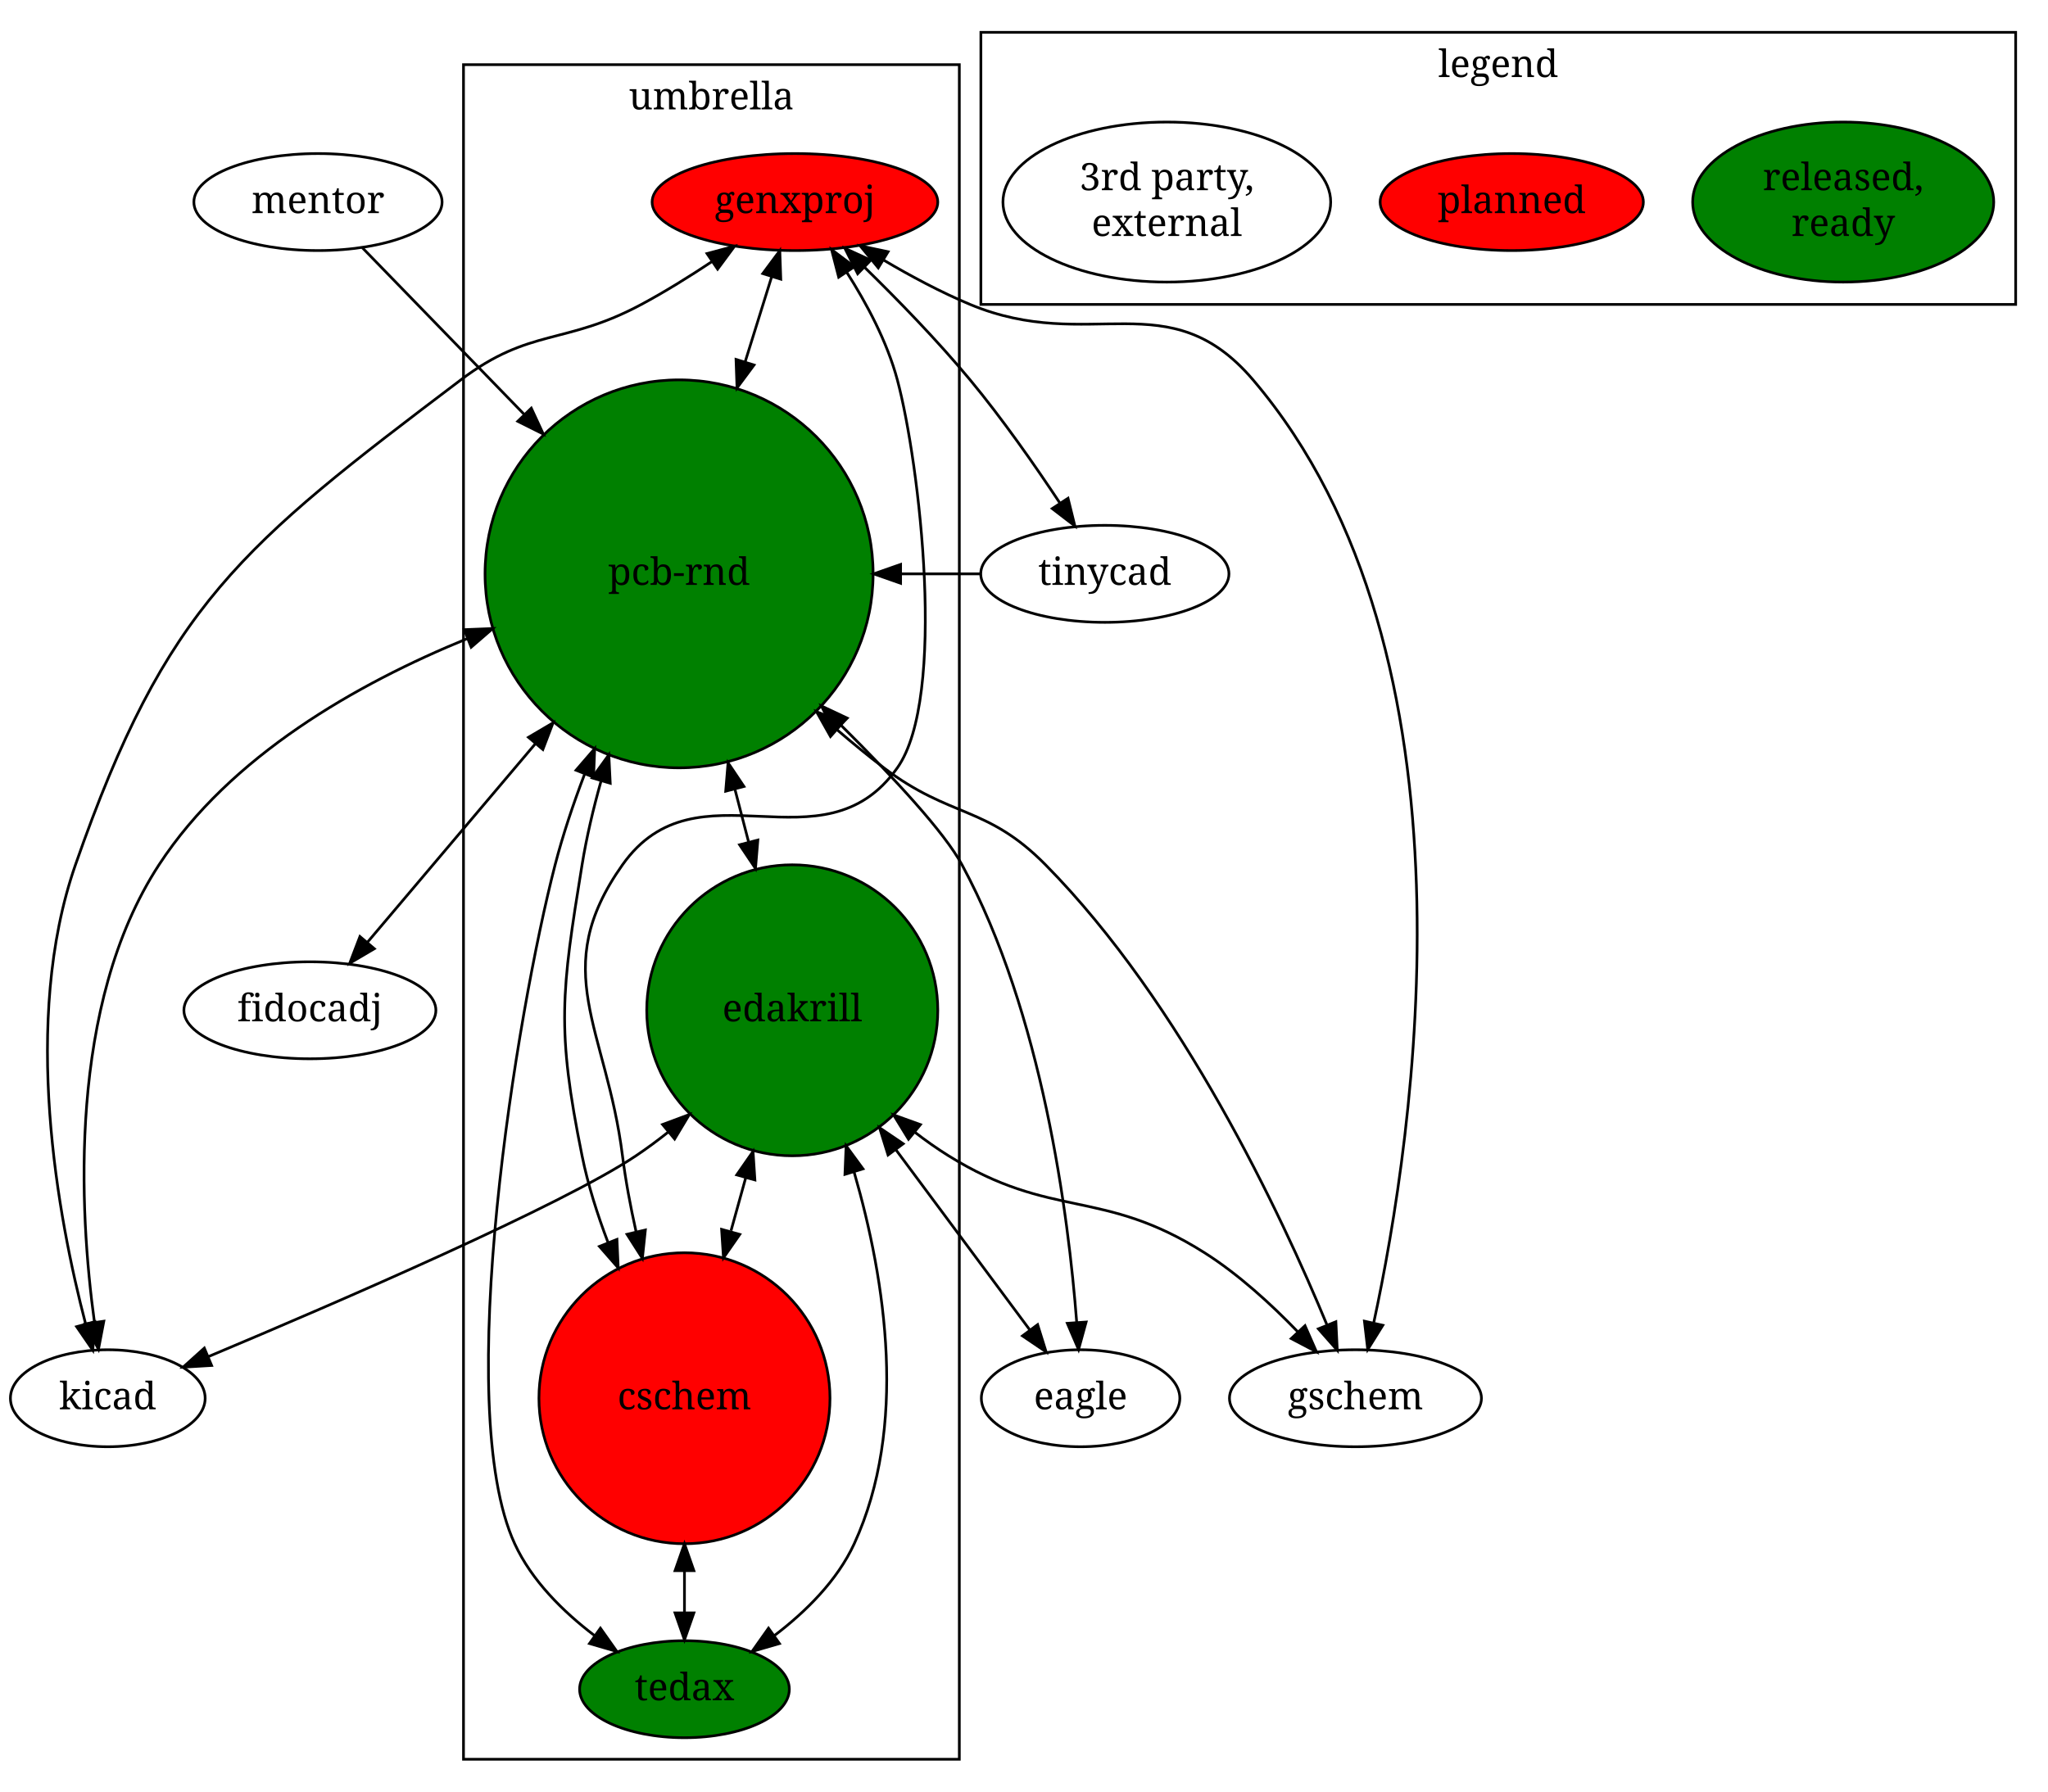
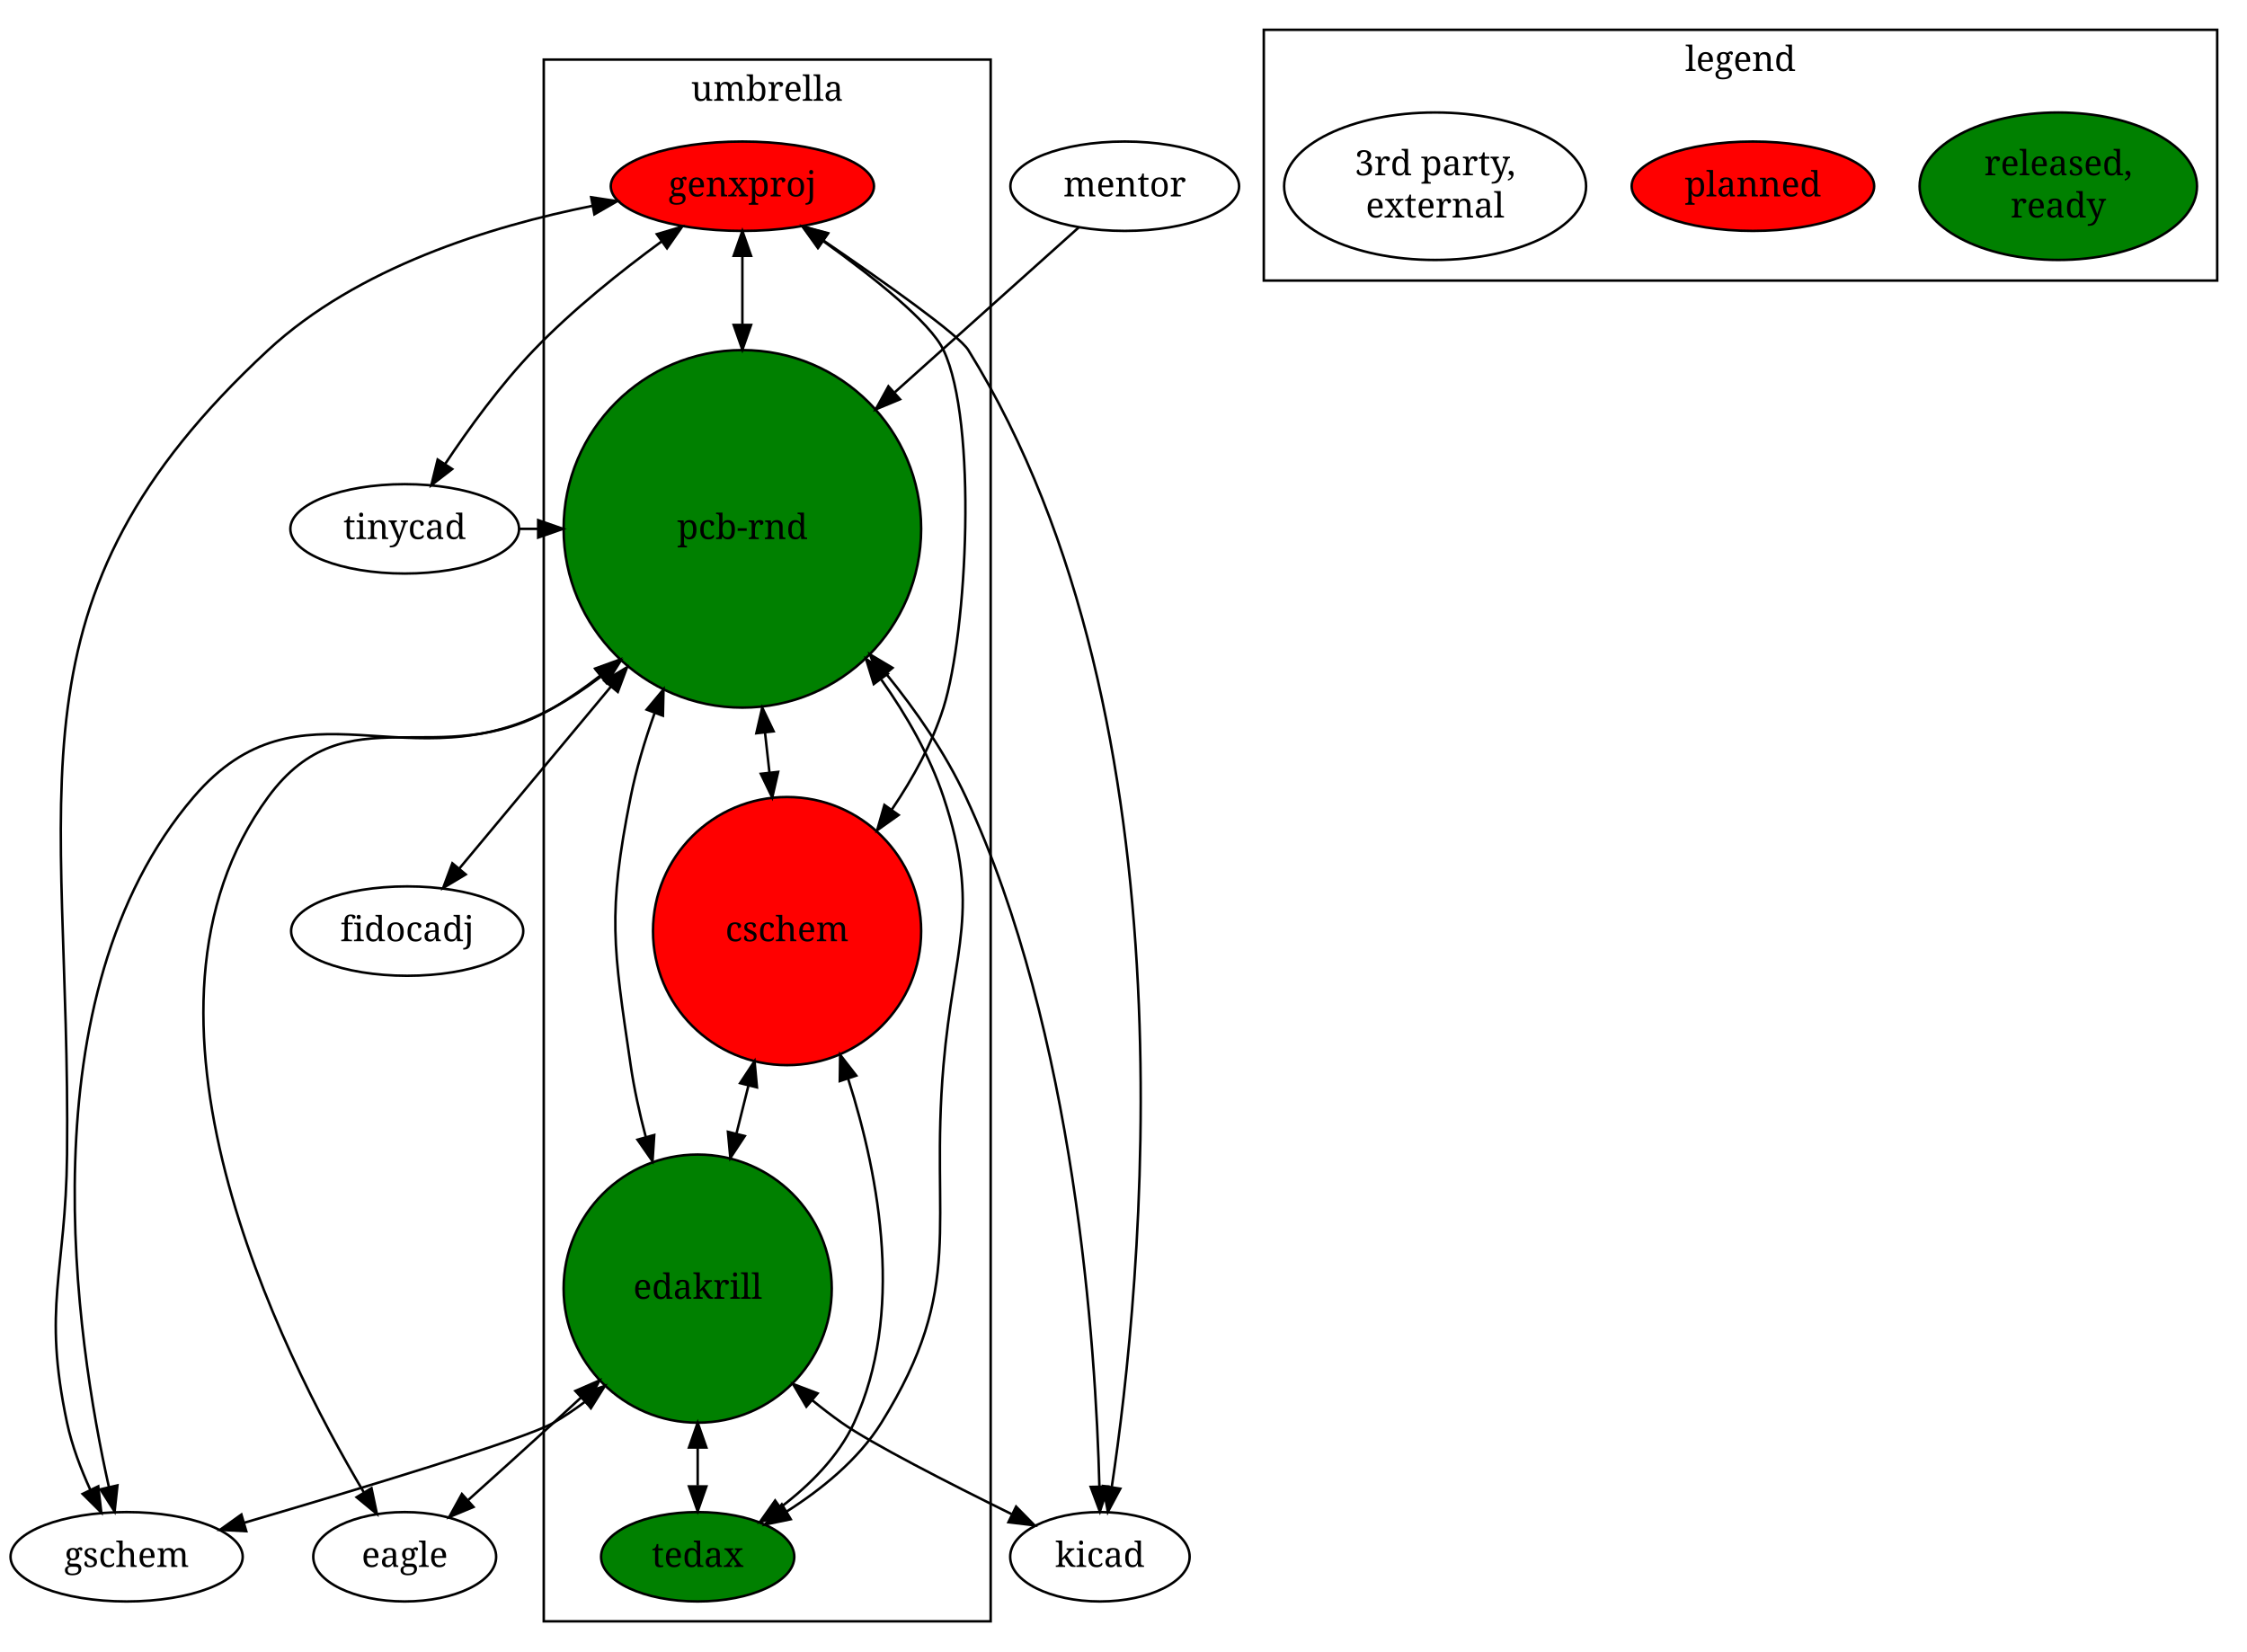
- <svg xmlns="http://www.w3.org/2000/svg" width="760pt" height="665pt" viewBox="0.00 0.00 760.00 665.00">
+ <svg xmlns="http://www.w3.org/2000/svg" width="905pt" height="665pt" viewBox="0.00 0.00 905.00 665.00">
  <g id="graph1" class="graph" transform="scale(1 1) rotate(0) translate(4 661)">
-     <polygon fill="white" stroke="white" points="-4,5 -4,-661 757,-661 757,5 -4,5" />
+     <polygon fill="white" stroke="white" points="-4,5 -4,-661 902,-661 902,5 -4,5" />
    <g id="graph2" class="cluster">
-       <polygon fill="none" stroke="black" points="168,-8 168,-637 352,-637 352,-8 168,-8" />
-       <text text-anchor="middle" x="260" y="-620.4" font-family="Times Roman,serif" font-size="14.00">umbrella</text>
+       <polygon fill="none" stroke="black" points="215,-8 215,-637 395,-637 395,-8 215,-8" />
+       <text text-anchor="middle" x="305" y="-620.4" font-family="Times Roman,serif" font-size="14.00">umbrella</text>
    </g>
    <g id="graph3" class="cluster">
-       <polygon fill="none" stroke="black" points="360,-548 360,-649 744,-649 744,-548 360,-548" />
-       <text text-anchor="middle" x="552" y="-632.4" font-family="Times Roman,serif" font-size="14.00">legend</text>
+       <polygon fill="none" stroke="black" points="505,-548 505,-649 889,-649 889,-548 505,-548" />
+       <text text-anchor="middle" x="697" y="-632.4" font-family="Times Roman,serif" font-size="14.00">legend</text>
    </g>
    <g id="node2" class="node">
-       <ellipse fill="green" stroke="black" cx="248" cy="-448" rx="72" ry="72" />
-       <text text-anchor="middle" x="248" y="-443.9" font-family="Times Roman,serif" font-size="14.00">pcb-rnd</text>
+       <ellipse fill="green" stroke="black" cx="295" cy="-448" rx="72" ry="72" />
+       <text text-anchor="middle" x="295" y="-443.9" font-family="Times Roman,serif" font-size="14.00">pcb-rnd</text>
    </g>
    <g id="node3" class="node">
-       <ellipse fill="green" stroke="black" cx="290" cy="-286" rx="54" ry="54" />
-       <text text-anchor="middle" x="290" y="-281.9" font-family="Times Roman,serif" font-size="14.00">edakrill</text>
+       <ellipse fill="green" stroke="black" cx="277" cy="-142" rx="54" ry="54" />
+       <text text-anchor="middle" x="277" y="-137.9" font-family="Times Roman,serif" font-size="14.00">edakrill</text>
    </g>
    <g id="edge4" class="edge">
-       <path fill="none" stroke="black" d="M268.751,-367.959C270.445,-361.425 272.142,-354.883 273.796,-348.502" />
-       <polygon fill="black" stroke="black" points="265.299,-367.328 266.178,-377.887 272.075,-369.085 265.299,-367.328" />
-       <polygon fill="black" stroke="black" points="277.233,-349.192 276.354,-338.633 270.457,-347.435 277.233,-349.192" />
+       <path fill="none" stroke="black" d="M259.618,-373.711C255.648,-362.627 252.234,-351.169 250,-340 240.586,-292.932 243.03,-279.491 250,-232 251.389,-222.537 253.558,-212.687 256.077,-203.125" />
+       <polygon fill="black" stroke="black" points="256.442,-375.208 263.235,-383.338 262.995,-372.746 256.442,-375.208" />
+       <polygon fill="black" stroke="black" points="259.504,-203.864 258.811,-193.292 252.76,-201.989 259.504,-203.864" />
    </g>
    <g id="node4" class="node">
-       <ellipse fill="green" stroke="black" cx="250" cy="-34" rx="38.913" ry="18" />
-       <text text-anchor="middle" x="250" y="-29.9" font-family="Times Roman,serif" font-size="14.00">tedax</text>
+       <ellipse fill="green" stroke="black" cx="277" cy="-34" rx="38.913" ry="18" />
+       <text text-anchor="middle" x="277" y="-29.9" font-family="Times Roman,serif" font-size="14.00">tedax</text>
    </g>
    <g id="edge8" class="edge">
-       <path fill="none" stroke="black" d="M212.893,-373.518C208.679,-362.462 204.863,-351.063 202,-340 187.946,-285.69 163.559,-138.967 187,-88 193.297,-74.309 204.967,-62.79 216.568,-53.955" />
-       <polygon fill="black" stroke="black" points="209.758,-375.111 216.684,-383.128 216.27,-372.542 209.758,-375.111" />
-       <polygon fill="black" stroke="black" points="218.81,-56.655 224.925,-48.002 214.75,-50.953 218.81,-56.655" />
+       <path fill="none" stroke="black" d="M350.956,-387.28C361.233,-372.772 370.455,-356.635 376,-340 391.179,-294.463 380.12,-279.823 376,-232 370.424,-167.282 385.292,-143.168 351,-88 341.753,-73.123 326.765,-61.052 312.687,-52.126" />
+       <polygon fill="black" stroke="black" points="347.92,-385.499 344.804,-395.625 353.555,-389.653 347.92,-385.499" />
+       <polygon fill="black" stroke="black" points="314.476,-49.117 304.1,-46.977 310.877,-55.121 314.476,-49.117" />
    </g>
    <g id="node5" class="node">
-       <ellipse fill="red" stroke="black" cx="250" cy="-142" rx="54" ry="54" />
-       <text text-anchor="middle" x="250" y="-137.9" font-family="Times Roman,serif" font-size="14.00">cschem</text>
+       <ellipse fill="red" stroke="black" cx="313" cy="-286" rx="54" ry="54" />
+       <text text-anchor="middle" x="313" y="-281.9" font-family="Times Roman,serif" font-size="14.00">cschem</text>
    </g>
    <g id="edge6" class="edge">
-       <path fill="none" stroke="black" d="M219.037,-371.055C216.136,-360.741 213.655,-350.201 212,-340 204.311,-292.62 202.475,-279.046 212,-232 214.164,-221.309 217.64,-210.31 221.63,-199.831" />
-       <polygon fill="black" stroke="black" points="215.743,-372.258 221.933,-380.856 222.456,-370.274 215.743,-372.258" />
-       <polygon fill="black" stroke="black" points="224.947,-200.963 225.418,-190.379 218.449,-198.36 224.947,-200.963" />
+       <path fill="none" stroke="black" d="M304.113,-365.98C304.715,-360.563 305.316,-355.152 305.906,-349.844" />
+       <polygon fill="black" stroke="black" points="300.626,-365.676 303,-376.001 307.583,-366.449 300.626,-365.676" />
+       <polygon fill="black" stroke="black" points="309.398,-350.114 307.023,-339.789 302.44,-349.341 309.398,-350.114" />
    </g>
    <g id="node20" class="node">
-       <ellipse fill="none" stroke="black" cx="36" cy="-142" rx="36.134" ry="18" />
-       <text text-anchor="middle" x="36" y="-137.9" font-family="Times Roman,serif" font-size="14.00">kicad</text>
+       <ellipse fill="none" stroke="black" cx="439" cy="-34" rx="36.134" ry="18" />
+       <text text-anchor="middle" x="439" y="-29.9" font-family="Times Roman,serif" font-size="14.00">kicad</text>
    </g>
    <g id="edge20" class="edge">
-       <path fill="none" stroke="black" d="M169.406,-423.962C128.387,-407.188 81.377,-380.423 55,-340 21.047,-287.966 25.434,-211.27 31.041,-170.28" />
-       <polygon fill="black" stroke="black" points="168.283,-427.282 178.87,-427.702 170.856,-420.772 168.283,-427.282" />
-       <polygon fill="black" stroke="black" points="34.532,-170.597 32.547,-160.19 27.609,-169.564 34.532,-170.597" />
+       <path fill="none" stroke="black" d="M352.841,-389.699C365.143,-374.552 376.86,-357.531 385,-340 429.089,-245.048 437.365,-118.211 438.789,-62.395" />
+       <polygon fill="black" stroke="black" points="350.097,-387.525 346.371,-397.443 355.469,-392.013 350.097,-387.525" />
+       <polygon fill="black" stroke="black" points="442.292,-62.276 438.991,-52.209 435.293,-62.137 442.292,-62.276" />
    </g>
    <g id="node24" class="node">
-       <ellipse fill="none" stroke="black" cx="499" cy="-142" rx="46.755" ry="18" />
-       <text text-anchor="middle" x="499" y="-137.9" font-family="Times Roman,serif" font-size="14.00">gschem</text>
+       <ellipse fill="none" stroke="black" cx="47" cy="-34" rx="46.755" ry="18" />
+       <text text-anchor="middle" x="47" y="-29.9" font-family="Times Roman,serif" font-size="14.00">gschem</text>
    </g>
    <g id="edge26" class="edge">
-       <path fill="none" stroke="black" d="M306.701,-390.067C312.41,-385.147 318.228,-380.383 324,-376 348.768,-357.195 362.167,-362.146 384,-340 434.792,-288.48 471.487,-210.144 488.459,-169.157" />
-       <polygon fill="black" stroke="black" points="304.188,-387.617 298.997,-396.853 308.814,-392.869 304.188,-387.617" />
-       <polygon fill="black" stroke="black" points="491.732,-170.399 492.251,-159.817 485.246,-167.765 491.732,-170.399" />
+       <path fill="none" stroke="black" d="M237.859,-388.371C231.792,-383.766 225.467,-379.54 219,-376 160.755,-344.115 117.168,-390.454 74,-340 5.478,-259.912 26.663,-121.107 39.885,-61.976" />
+       <polygon fill="black" stroke="black" points="235.967,-391.34 245.96,-394.858 240.342,-385.876 235.967,-391.34" />
+       <polygon fill="black" stroke="black" points="43.298,-62.751 42.159,-52.217 36.481,-61.162 43.298,-62.751" />
    </g>
    <g id="node28" class="node">
-       <ellipse fill="none" stroke="black" cx="397" cy="-142" rx="36.829" ry="18" />
-       <text text-anchor="middle" x="397" y="-137.9" font-family="Times Roman,serif" font-size="14.00">eagle</text>
+       <ellipse fill="none" stroke="black" cx="159" cy="-34" rx="36.829" ry="18" />
+       <text text-anchor="middle" x="159" y="-29.9" font-family="Times Roman,serif" font-size="14.00">eagle</text>
    </g>
    <g id="edge32" class="edge">
-       <path fill="none" stroke="black" d="M308.145,-391.761C327.928,-372.113 346.528,-351.99 353,-340 382.879,-284.65 392.483,-210.144 395.56,-170.162" />
-       <polygon fill="black" stroke="black" points="305.499,-389.455 300.824,-398.963 310.407,-394.445 305.499,-389.455" />
-       <polygon fill="black" stroke="black" points="399.059,-170.292 396.252,-160.076 392.075,-169.813 399.059,-170.292" />
+       <path fill="none" stroke="black" d="M237.627,-388.78C231.609,-384.09 225.358,-379.733 219,-376 172.815,-348.885 135.713,-383.158 104,-340 40.421,-253.475 108.86,-116.652 142.537,-59.945" />
+       <polygon fill="black" stroke="black" points="235.719,-391.741 245.678,-395.355 240.147,-386.319 235.719,-391.741" />
+       <polygon fill="black" stroke="black" points="145.622,-61.608 147.809,-51.242 139.634,-57.981 145.622,-61.608" />
    </g>
    <g id="node36" class="node">
-       <ellipse fill="none" stroke="black" cx="111" cy="-286" rx="46.755" ry="18" />
-       <text text-anchor="middle" x="111" y="-281.9" font-family="Times Roman,serif" font-size="14.00">fidocadj</text>
+       <ellipse fill="none" stroke="black" cx="160" cy="-286" rx="46.755" ry="18" />
+       <text text-anchor="middle" x="160" y="-281.9" font-family="Times Roman,serif" font-size="14.00">fidocadj</text>
    </g>
    <g id="edge42" class="edge">
-       <path fill="none" stroke="black" d="M194.663,-384.93C172.96,-359.267 149.119,-331.075 132.459,-311.375" />
-       <polygon fill="black" stroke="black" points="192.106,-387.326 201.236,-392.702 197.451,-382.806 192.106,-387.326" />
-       <polygon fill="black" stroke="black" points="134.915,-308.859 125.785,-303.484 129.57,-313.379 134.915,-308.859" />
+       <path fill="none" stroke="black" d="M242.076,-384.491C220.735,-358.882 197.352,-330.823 181.023,-311.228" />
+       <polygon fill="black" stroke="black" points="239.45,-386.807 248.541,-392.249 244.828,-382.326 239.45,-386.807" />
+       <polygon fill="black" stroke="black" points="183.574,-308.822 174.483,-303.38 178.196,-313.303 183.574,-308.822" />
+     </g>
+     <g id="edge18" class="edge">
+       <path fill="none" stroke="black" d="M277,-77.801C277,-72.571 277,-67.474 277,-62.714" />
+       <polygon fill="black" stroke="black" points="273.5,-78 277,-88 280.5,-78 273.5,-78" />
+       <polygon fill="black" stroke="black" points="280.5,-62.321 277,-52.321 273.5,-62.321 280.5,-62.321" />
+     </g>
+     <g id="edge24" class="edge">
+       <path fill="none" stroke="black" d="M323.236,-96.966C327.115,-93.807 331.062,-90.778 335,-88 346.941,-79.578 378.227,-63.605 403.388,-51.207" />
+       <polygon fill="black" stroke="black" points="320.772,-94.466 315.394,-103.595 325.29,-99.812 320.772,-94.466" />
+       <polygon fill="black" stroke="black" points="405.239,-54.197 412.678,-46.653 402.158,-47.912 405.239,-54.197" />
+     </g>
+     <g id="edge30" class="edge">
+       <path fill="none" stroke="black" d="M231.795,-96.566C227.637,-93.438 223.348,-90.53 219,-88 207.982,-81.589 141.332,-61.469 94.317,-47.685" />
+       <polygon fill="black" stroke="black" points="229.614,-99.303 239.612,-102.809 233.982,-93.834 229.614,-99.303" />
+       <polygon fill="black" stroke="black" points="95.19,-44.294 84.61,-44.846 93.226,-51.012 95.19,-44.294" />
+     </g>
+     <g id="edge34" class="edge">
+       <path fill="none" stroke="black" d="M229.907,-98.031C226.223,-94.629 222.555,-91.254 219,-88 207.797,-77.745 195.326,-66.495 184.669,-56.93" />
+       <polygon fill="black" stroke="black" points="227.742,-100.796 237.459,-105.02 232.497,-95.659 227.742,-100.796" />
+       <polygon fill="black" stroke="black" points="186.707,-54.057 176.924,-49.989 182.035,-59.27 186.707,-54.057" />
    </g>
    <g id="edge16" class="edge">
-       <path fill="none" stroke="black" d="M312.964,-225.923C324.754,-185.26 332.905,-131.277 313,-88 306.703,-74.309 295.033,-62.79 283.432,-53.955" />
-       <polygon fill="black" stroke="black" points="309.553,-225.11 309.987,-235.696 316.249,-227.15 309.553,-225.11" />
-       <polygon fill="black" stroke="black" points="285.25,-50.953 275.075,-48.002 281.19,-56.655 285.25,-50.953" />
-     </g>
-     <g id="edge18" class="edge">
-       <path fill="none" stroke="black" d="M272.726,-223.814C270.921,-217.315 269.085,-210.707 267.28,-204.208" />
-       <polygon fill="black" stroke="black" points="269.397,-224.907 275.446,-233.605 276.142,-223.033 269.397,-224.907" />
-       <polygon fill="black" stroke="black" points="270.525,-202.813 264.476,-194.115 263.78,-204.686 270.525,-202.813" />
-     </g>
-     <g id="edge24" class="edge">
-       <path fill="none" stroke="black" d="M243.912,-240.751C239.999,-237.641 236.005,-234.682 232,-232 204.583,-213.639 122.014,-177.9 73.23,-157.415" />
-       <polygon fill="black" stroke="black" points="241.875,-243.609 251.804,-247.307 246.348,-238.225 241.875,-243.609" />
-       <polygon fill="black" stroke="black" points="74.526,-154.164 63.95,-153.531 71.824,-160.621 74.526,-154.164" />
-     </g>
-     <g id="edge30" class="edge">
-       <path fill="none" stroke="black" d="M335.371,-240.842C339.492,-237.653 343.727,-234.655 348,-232 386.352,-208.17 404.858,-220.165 443,-196 455.637,-187.994 467.823,-176.806 477.581,-166.69" />
-       <polygon fill="black" stroke="black" points="333.146,-238.139 327.605,-247.17 337.568,-243.566 333.146,-238.139" />
-       <polygon fill="black" stroke="black" points="480.276,-168.932 484.538,-159.232 475.157,-164.157 480.276,-168.932" />
-     </g>
-     <g id="edge34" class="edge">
-       <path fill="none" stroke="black" d="M328.362,-234.373C345.261,-211.629 364.357,-185.93 378.109,-167.424" />
-       <polygon fill="black" stroke="black" points="325.549,-232.29 322.394,-242.404 331.168,-236.465 325.549,-232.29" />
-       <polygon fill="black" stroke="black" points="381.055,-169.326 384.21,-159.212 375.437,-165.151 381.055,-169.326" />
+       <path fill="none" stroke="black" d="M297.408,-223.632C295.82,-217.279 294.206,-210.824 292.618,-204.47" />
+       <polygon fill="black" stroke="black" points="294.08,-224.753 299.901,-233.605 300.871,-223.055 294.08,-224.753" />
+       <polygon fill="black" stroke="black" points="295.97,-203.449 290.149,-194.597 289.179,-205.147 295.97,-203.449" />
    </g>
    <g id="edge14" class="edge">
-       <path fill="none" stroke="black" d="M250,-77.801C250,-72.571 250,-67.474 250,-62.714" />
-       <polygon fill="black" stroke="black" points="246.5,-78 250,-88 253.5,-78 246.5,-78" />
-       <polygon fill="black" stroke="black" points="253.5,-62.321 250,-52.321 246.5,-62.321 253.5,-62.321" />
+       <path fill="none" stroke="black" d="M337.559,-226.659C350.541,-185.952 360.064,-131.624 340,-88 333.703,-74.309 322.033,-62.79 310.432,-53.955" />
+       <polygon fill="black" stroke="black" points="334.229,-225.581 334.383,-236.174 340.869,-227.797 334.229,-225.581" />
+       <polygon fill="black" stroke="black" points="312.25,-50.953 302.075,-48.002 308.19,-56.655 312.25,-50.953" />
    </g>
    <g id="node6" class="node">
-       <ellipse fill="red" stroke="black" cx="291" cy="-586" rx="53.006" ry="18" />
-       <text text-anchor="middle" x="291" y="-581.9" font-family="Times Roman,serif" font-size="14.00">genxproj</text>
+       <ellipse fill="red" stroke="black" cx="295" cy="-586" rx="53.006" ry="18" />
+       <text text-anchor="middle" x="295" y="-581.9" font-family="Times Roman,serif" font-size="14.00">genxproj</text>
    </g>
    <g id="edge10" class="edge">
-       <path fill="none" stroke="black" d="M282.328,-558.168C279.411,-548.807 275.998,-537.854 272.476,-526.552" />
-       <polygon fill="black" stroke="black" points="279.062,-559.453 285.379,-567.959 285.745,-557.37 279.062,-559.453" />
-       <polygon fill="black" stroke="black" points="275.817,-525.509 269.501,-517.003 269.134,-527.592 275.817,-525.509" />
+       <path fill="none" stroke="black" d="M295,-557.719C295,-549.529 295,-540.147 295,-530.393" />
+       <polygon fill="black" stroke="black" points="291.5,-557.959 295,-567.959 298.5,-557.959 291.5,-557.959" />
+       <polygon fill="black" stroke="black" points="298.5,-530.129 295,-520.129 291.5,-530.129 298.5,-530.129" />
    </g>
    <g id="edge12" class="edge">
-       <path fill="none" stroke="black" d="M310.162,-560.037C317.595,-548.409 325.218,-534.148 329,-520 337.264,-489.085 347.482,-402.123 329,-376 301.234,-336.755 254.766,-379.245 227,-340 199.277,-300.816 221.011,-279.625 227,-232 228.153,-222.834 229.941,-213.264 232.023,-203.93" />
-       <polygon fill="black" stroke="black" points="307.239,-558.113 304.583,-568.369 313.055,-562.007 307.239,-558.113" />
-       <polygon fill="black" stroke="black" points="235.494,-204.46 234.381,-193.924 228.68,-202.855 235.494,-204.46" />
+       <path fill="none" stroke="black" d="M327.614,-563.868C347.72,-549.435 370.653,-531.254 376,-520 389.733,-491.096 385.62,-406.52 376,-376 371.481,-361.664 363.773,-347.625 355.269,-335.058" />
+       <polygon fill="black" stroke="black" points="325.377,-561.164 319.23,-569.793 329.417,-566.88 325.377,-561.164" />
+       <polygon fill="black" stroke="black" points="357.919,-332.745 349.283,-326.608 352.207,-336.792 357.919,-332.745" />
    </g>
    <g id="edge22" class="edge">
-       <path fill="none" stroke="black" d="M260.269,-563.953C251.941,-558.414 242.792,-552.711 234,-548 205.553,-532.756 192.738,-539.471 167,-520 85.517,-458.358 57.656,-436.471 24,-340 3.789,-282.068 17.522,-208.87 27.742,-169.714" />
-       <polygon fill="black" stroke="black" points="258.364,-566.89 268.602,-569.617 262.299,-561.101 258.364,-566.89" />
-       <polygon fill="black" stroke="black" points="31.18,-170.41 30.435,-159.841 24.427,-168.567 31.18,-170.41" />
+       <path fill="none" stroke="black" d="M327.649,-564.116C352.18,-547.38 382.187,-526.161 386,-520 479.217,-369.392 455.677,-141.376 443.791,-62.235" />
+       <polygon fill="black" stroke="black" points="325.56,-561.304 319.253,-569.817 329.492,-567.096 325.56,-561.304" />
+       <polygon fill="black" stroke="black" points="447.206,-61.419 442.204,-52.079 440.29,-62.499 447.206,-61.419" />
    </g>
    <g id="edge28" class="edge">
-       <path fill="none" stroke="black" d="M323.99,-564.412C333.988,-558.509 345.191,-552.504 356,-548 400.582,-529.423 429.695,-556.778 461,-520 548.045,-417.739 520.666,-239.032 505.814,-170.168" />
-       <polygon fill="black" stroke="black" points="321.92,-561.575 315.193,-569.76 325.556,-567.556 321.92,-561.575" />
-       <polygon fill="black" stroke="black" points="509.158,-169.081 503.558,-160.087 502.327,-170.61 509.158,-169.081" />
+       <path fill="none" stroke="black" d="M234.638,-578.101C193.389,-569.873 139.9,-553.263 104,-520 -4.879,-419.117 24.546,-344.424 23,-196 22.5,-148.003 13.036,-134.954 23,-88 24.95,-78.813 28.574,-69.29 32.426,-60.848" />
+       <polygon fill="black" stroke="black" points="234.1,-581.561 244.575,-579.97 235.394,-574.682 234.1,-581.561" />
+       <polygon fill="black" stroke="black" points="35.575,-62.375 36.795,-51.85 29.279,-59.317 35.575,-62.375" />
    </g>
    <g id="node30" class="node">
-       <ellipse fill="none" stroke="black" cx="406" cy="-448" rx="46.056" ry="18" />
-       <text text-anchor="middle" x="406" y="-443.9" font-family="Times Roman,serif" font-size="14.00">tinycad</text>
+       <ellipse fill="none" stroke="black" cx="159" cy="-448" rx="46.056" ry="18" />
+       <text text-anchor="middle" x="159" y="-443.9" font-family="Times Roman,serif" font-size="14.00">tinycad</text>
    </g>
    <g id="edge38" class="edge">
-       <path fill="none" stroke="black" d="M316.868,-561.75C329.231,-549.667 343.927,-534.557 356,-520 367.954,-505.586 379.968,-488.394 389.222,-474.425" />
-       <polygon fill="black" stroke="black" points="314.278,-559.385 309.516,-568.85 319.141,-564.42 314.278,-559.385" />
-       <polygon fill="black" stroke="black" points="392.336,-476.058 394.877,-465.773 386.477,-472.229 392.336,-476.058" />
+       <path fill="none" stroke="black" d="M262.494,-563.776C246.134,-551.796 226.534,-536.176 211,-520 197.556,-506.001 184.761,-488.361 175.227,-474.046" />
+       <polygon fill="black" stroke="black" points="260.554,-566.692 270.715,-569.693 264.643,-561.011 260.554,-566.692" />
+       <polygon fill="black" stroke="black" points="178.13,-472.089 169.736,-465.624 172.266,-475.912 178.13,-472.089" />
    </g>
    <g id="node8" class="node">
-       <ellipse fill="green" stroke="black" cx="680" cy="-586" rx="55.861" ry="29.698" />
-       <text text-anchor="middle" x="680" y="-590.4" font-family="Times Roman,serif" font-size="14.00">released,</text>
-       <text text-anchor="middle" x="680" y="-573.4" font-family="Times Roman,serif" font-size="14.00">ready</text>
+       <ellipse fill="green" stroke="black" cx="825" cy="-586" rx="55.861" ry="29.698" />
+       <text text-anchor="middle" x="825" y="-590.4" font-family="Times Roman,serif" font-size="14.00">released,</text>
+       <text text-anchor="middle" x="825" y="-573.4" font-family="Times Roman,serif" font-size="14.00">ready</text>
    </g>
    <g id="node9" class="node">
-       <ellipse fill="red" stroke="black" cx="557" cy="-586" rx="48.838" ry="18" />
-       <text text-anchor="middle" x="557" y="-581.9" font-family="Times Roman,serif" font-size="14.00">planned</text>
+       <ellipse fill="red" stroke="black" cx="702" cy="-586" rx="48.838" ry="18" />
+       <text text-anchor="middle" x="702" y="-581.9" font-family="Times Roman,serif" font-size="14.00">planned</text>
    </g>
    <g id="node10" class="node">
-       <ellipse fill="none" stroke="black" cx="429" cy="-586" rx="60.811" ry="29.698" />
-       <text text-anchor="middle" x="429" y="-590.4" font-family="Times Roman,serif" font-size="14.00">3rd party,</text>
-       <text text-anchor="middle" x="429" y="-573.4" font-family="Times Roman,serif" font-size="14.00">external</text>
+       <ellipse fill="none" stroke="black" cx="574" cy="-586" rx="60.811" ry="29.698" />
+       <text text-anchor="middle" x="574" y="-590.4" font-family="Times Roman,serif" font-size="14.00">3rd party,</text>
+       <text text-anchor="middle" x="574" y="-573.4" font-family="Times Roman,serif" font-size="14.00">external</text>
    </g>
    <g id="edge36" class="edge">
-       <path fill="none" stroke="black" d="M359.754,-448C349.971,-448 340.189,-448 330.406,-448" />
-       <polygon fill="black" stroke="black" points="330.211,-444.5 320.211,-448 330.211,-451.5 330.211,-444.5" />
+       <path fill="none" stroke="black" d="M205.219,-448C207.685,-448 210.151,-448 212.616,-448" />
+       <polygon fill="black" stroke="black" points="212.754,-451.5 222.754,-448 212.754,-444.5 212.754,-451.5" />
    </g>
    <g id="node33" class="node">
-       <ellipse fill="none" stroke="black" cx="114" cy="-586" rx="46.056" ry="18" />
-       <text text-anchor="middle" x="114" y="-581.9" font-family="Times Roman,serif" font-size="14.00">mentor</text>
+       <ellipse fill="none" stroke="black" cx="449" cy="-586" rx="46.056" ry="18" />
+       <text text-anchor="middle" x="449" y="-581.9" font-family="Times Roman,serif" font-size="14.00">mentor</text>
    </g>
    <g id="edge40" class="edge">
-       <path fill="none" stroke="black" d="M130.431,-569.078C145.503,-553.557 168.737,-529.629 190.583,-507.131" />
-       <polygon fill="black" stroke="black" points="193.159,-509.502 197.615,-499.889 188.137,-504.625 193.159,-509.502" />
+       <path fill="none" stroke="black" d="M430.424,-569.354C412.076,-552.912 382.99,-526.848 356.469,-503.083" />
+       <polygon fill="black" stroke="black" points="358.486,-500.19 348.703,-496.123 353.815,-505.404 358.486,-500.19" />
    </g>
  </g>
</svg>
